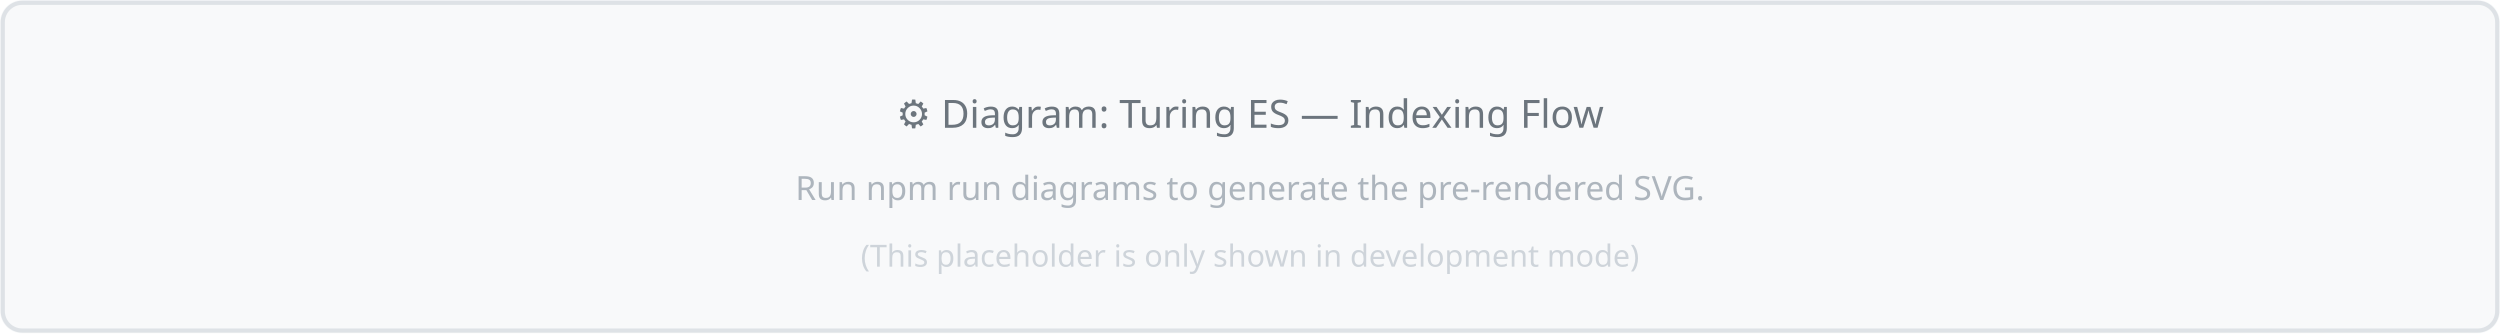
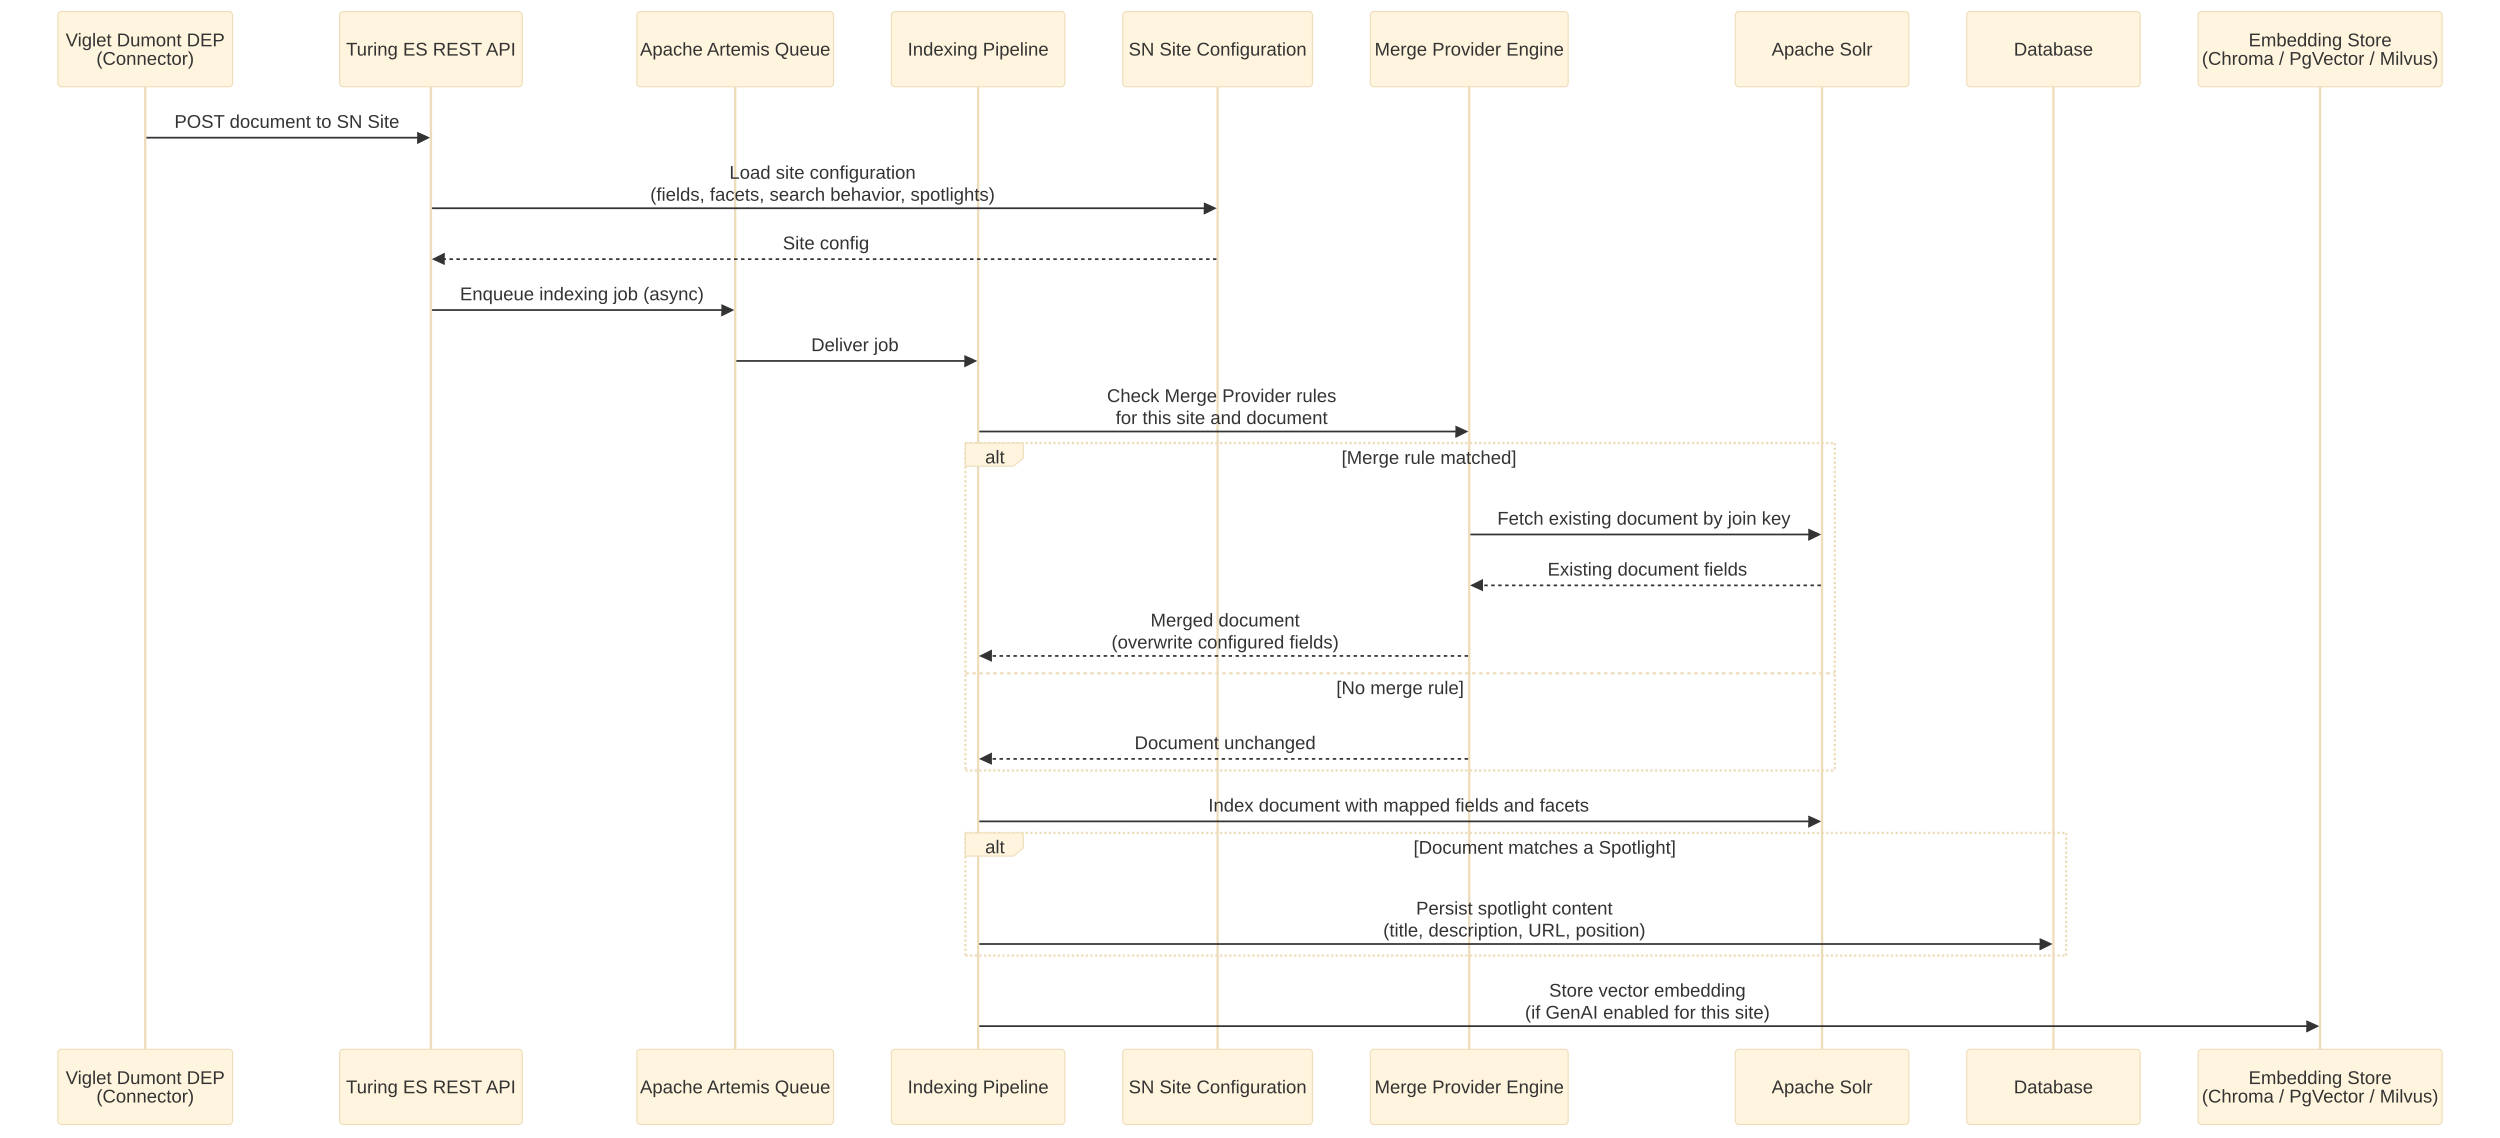
- <svg xmlns="http://www.w3.org/2000/svg" width="900" height="120" viewBox="0 0 900 120">
-   <rect width="900" height="120" fill="#f8f9fa" rx="8" />
-   <rect x="1" y="1" width="898" height="118" fill="none" stroke="#dee2e6" stroke-width="1.5" rx="7" />
-   <text x="450" y="46" font-family="system-ui,sans-serif" font-size="14" fill="#6c757d" text-anchor="middle">
-     ⚙  Diagram: Turing ES — Indexing Flow
-   </text>
-   <text x="450" y="72" font-family="system-ui,sans-serif" font-size="12" fill="#adb5bd" text-anchor="middle">
-     Run  npm run diagrams  to generate the pre-rendered SVG.
-   </text>
-   <text x="450" y="96" font-family="system-ui,sans-serif" font-size="11" fill="#ced4da" text-anchor="middle">
-     (This placeholder is only shown in development mode)
-   </text>
+ <svg xmlns="http://www.w3.org/2000/svg" id="my-svg" width="100%" style="max-width: 2161px; background-color: transparent;" viewBox="-50 -10 2161 983" role="graphics-document document" aria-roledescription="sequence">
+   <g>
+     <rect x="1850" y="897" fill="#eaeaea" stroke="#666" width="211" height="65" name="Emb" rx="3" ry="3" class="actor actor-bottom" />
+     <text x="1955.5" y="929.5" dominant-baseline="central" alignment-baseline="central" class="actor actor-box" style="text-anchor: middle; font-size: 16px; font-weight: 400;">
+       <tspan x="1955.5" dy="-8">Embedding Store</tspan>
+     </text>
+     <text x="1955.5" y="929.5" dominant-baseline="central" alignment-baseline="central" class="actor actor-box" style="text-anchor: middle; font-size: 16px; font-weight: 400;">
+       <tspan x="1955.5" dy="8">(Chroma / PgVector / Milvus)</tspan>
+     </text>
+   </g>
+   <g>
+     <rect x="1650" y="897" fill="#eaeaea" stroke="#666" width="150" height="65" name="DB" rx="3" ry="3" class="actor actor-bottom" />
+     <text x="1725" y="929.5" dominant-baseline="central" alignment-baseline="central" class="actor actor-box" style="text-anchor: middle; font-size: 16px; font-weight: 400;">
+       <tspan x="1725" dy="0">Database</tspan>
+     </text>
+   </g>
+   <g>
+     <rect x="1450" y="897" fill="#eaeaea" stroke="#666" width="150" height="65" name="Solr" rx="3" ry="3" class="actor actor-bottom" />
+     <text x="1525" y="929.5" dominant-baseline="central" alignment-baseline="central" class="actor actor-box" style="text-anchor: middle; font-size: 16px; font-weight: 400;">
+       <tspan x="1525" dy="0">Apache Solr</tspan>
+     </text>
+   </g>
+   <g>
+     <rect x="1134.5" y="897" fill="#eaeaea" stroke="#666" width="171" height="65" name="Merge" rx="3" ry="3" class="actor actor-bottom" />
+     <text x="1220" y="929.5" dominant-baseline="central" alignment-baseline="central" class="actor actor-box" style="text-anchor: middle; font-size: 16px; font-weight: 400;">
+       <tspan x="1220" dy="0">Merge Provider Engine</tspan>
+     </text>
+   </g>
+   <g>
+     <rect x="920.5" y="897" fill="#eaeaea" stroke="#666" width="164" height="65" name="SNSite" rx="3" ry="3" class="actor actor-bottom" />
+     <text x="1002.5" y="929.5" dominant-baseline="central" alignment-baseline="central" class="actor actor-box" style="text-anchor: middle; font-size: 16px; font-weight: 400;">
+       <tspan x="1002.5" dy="0">SN Site Configuration</tspan>
+     </text>
+   </g>
+   <g>
+     <rect x="720.5" y="897" fill="#eaeaea" stroke="#666" width="150" height="65" name="Pipeline" rx="3" ry="3" class="actor actor-bottom" />
+     <text x="795.5" y="929.5" dominant-baseline="central" alignment-baseline="central" class="actor actor-box" style="text-anchor: middle; font-size: 16px; font-weight: 400;">
+       <tspan x="795.5" dy="0">Indexing Pipeline</tspan>
+     </text>
+   </g>
+   <g>
+     <rect x="500.5" y="897" fill="#eaeaea" stroke="#666" width="170" height="65" name="Artemis" rx="3" ry="3" class="actor actor-bottom" />
+     <text x="585.5" y="929.5" dominant-baseline="central" alignment-baseline="central" class="actor actor-box" style="text-anchor: middle; font-size: 16px; font-weight: 400;">
+       <tspan x="585.5" dy="0">Apache Artemis Queue</tspan>
+     </text>
+   </g>
+   <g>
+     <rect x="243.5" y="897" fill="#eaeaea" stroke="#666" width="158" height="65" name="API" rx="3" ry="3" class="actor actor-bottom" />
+     <text x="322.5" y="929.5" dominant-baseline="central" alignment-baseline="central" class="actor actor-box" style="text-anchor: middle; font-size: 16px; font-weight: 400;">
+       <tspan x="322.5" dy="0">Turing ES REST API</tspan>
+     </text>
+   </g>
+   <g>
+     <rect x="0" y="897" fill="#eaeaea" stroke="#666" width="151" height="65" name="Dumont" rx="3" ry="3" class="actor actor-bottom" />
+     <text x="75.5" y="929.5" dominant-baseline="central" alignment-baseline="central" class="actor actor-box" style="text-anchor: middle; font-size: 16px; font-weight: 400;">
+       <tspan x="75.5" dy="-8">Viglet Dumont DEP</tspan>
+     </text>
+     <text x="75.5" y="929.5" dominant-baseline="central" alignment-baseline="central" class="actor actor-box" style="text-anchor: middle; font-size: 16px; font-weight: 400;">
+       <tspan x="75.5" dy="8">(Connector)</tspan>
+     </text>
+   </g>
+   <g>
+     <line id="actor8" x1="1955.5" y1="65" x2="1955.5" y2="897" class="actor-line 200" stroke-width="0.5px" stroke="#999" name="Emb" />
+     <g id="root-8">
+       <rect x="1850" y="0" fill="#eaeaea" stroke="#666" width="211" height="65" name="Emb" rx="3" ry="3" class="actor actor-top" />
+       <text x="1955.5" y="32.5" dominant-baseline="central" alignment-baseline="central" class="actor actor-box" style="text-anchor: middle; font-size: 16px; font-weight: 400;">
+         <tspan x="1955.5" dy="-8">Embedding Store</tspan>
+       </text>
+       <text x="1955.5" y="32.5" dominant-baseline="central" alignment-baseline="central" class="actor actor-box" style="text-anchor: middle; font-size: 16px; font-weight: 400;">
+         <tspan x="1955.5" dy="8">(Chroma / PgVector / Milvus)</tspan>
+       </text>
+     </g>
+   </g>
+   <g>
+     <line id="actor7" x1="1725" y1="65" x2="1725" y2="897" class="actor-line 200" stroke-width="0.5px" stroke="#999" name="DB" />
+     <g id="root-7">
+       <rect x="1650" y="0" fill="#eaeaea" stroke="#666" width="150" height="65" name="DB" rx="3" ry="3" class="actor actor-top" />
+       <text x="1725" y="32.5" dominant-baseline="central" alignment-baseline="central" class="actor actor-box" style="text-anchor: middle; font-size: 16px; font-weight: 400;">
+         <tspan x="1725" dy="0">Database</tspan>
+       </text>
+     </g>
+   </g>
+   <g>
+     <line id="actor6" x1="1525" y1="65" x2="1525" y2="897" class="actor-line 200" stroke-width="0.5px" stroke="#999" name="Solr" />
+     <g id="root-6">
+       <rect x="1450" y="0" fill="#eaeaea" stroke="#666" width="150" height="65" name="Solr" rx="3" ry="3" class="actor actor-top" />
+       <text x="1525" y="32.5" dominant-baseline="central" alignment-baseline="central" class="actor actor-box" style="text-anchor: middle; font-size: 16px; font-weight: 400;">
+         <tspan x="1525" dy="0">Apache Solr</tspan>
+       </text>
+     </g>
+   </g>
+   <g>
+     <line id="actor5" x1="1220" y1="65" x2="1220" y2="897" class="actor-line 200" stroke-width="0.5px" stroke="#999" name="Merge" />
+     <g id="root-5">
+       <rect x="1134.5" y="0" fill="#eaeaea" stroke="#666" width="171" height="65" name="Merge" rx="3" ry="3" class="actor actor-top" />
+       <text x="1220" y="32.5" dominant-baseline="central" alignment-baseline="central" class="actor actor-box" style="text-anchor: middle; font-size: 16px; font-weight: 400;">
+         <tspan x="1220" dy="0">Merge Provider Engine</tspan>
+       </text>
+     </g>
+   </g>
+   <g>
+     <line id="actor4" x1="1002.5" y1="65" x2="1002.5" y2="897" class="actor-line 200" stroke-width="0.5px" stroke="#999" name="SNSite" />
+     <g id="root-4">
+       <rect x="920.5" y="0" fill="#eaeaea" stroke="#666" width="164" height="65" name="SNSite" rx="3" ry="3" class="actor actor-top" />
+       <text x="1002.5" y="32.5" dominant-baseline="central" alignment-baseline="central" class="actor actor-box" style="text-anchor: middle; font-size: 16px; font-weight: 400;">
+         <tspan x="1002.5" dy="0">SN Site Configuration</tspan>
+       </text>
+     </g>
+   </g>
+   <g>
+     <line id="actor3" x1="795.5" y1="65" x2="795.5" y2="897" class="actor-line 200" stroke-width="0.5px" stroke="#999" name="Pipeline" />
+     <g id="root-3">
+       <rect x="720.5" y="0" fill="#eaeaea" stroke="#666" width="150" height="65" name="Pipeline" rx="3" ry="3" class="actor actor-top" />
+       <text x="795.5" y="32.5" dominant-baseline="central" alignment-baseline="central" class="actor actor-box" style="text-anchor: middle; font-size: 16px; font-weight: 400;">
+         <tspan x="795.5" dy="0">Indexing Pipeline</tspan>
+       </text>
+     </g>
+   </g>
+   <g>
+     <line id="actor2" x1="585.5" y1="65" x2="585.5" y2="897" class="actor-line 200" stroke-width="0.5px" stroke="#999" name="Artemis" />
+     <g id="root-2">
+       <rect x="500.5" y="0" fill="#eaeaea" stroke="#666" width="170" height="65" name="Artemis" rx="3" ry="3" class="actor actor-top" />
+       <text x="585.5" y="32.5" dominant-baseline="central" alignment-baseline="central" class="actor actor-box" style="text-anchor: middle; font-size: 16px; font-weight: 400;">
+         <tspan x="585.5" dy="0">Apache Artemis Queue</tspan>
+       </text>
+     </g>
+   </g>
+   <g>
+     <line id="actor1" x1="322.5" y1="65" x2="322.5" y2="897" class="actor-line 200" stroke-width="0.5px" stroke="#999" name="API" />
+     <g id="root-1">
+       <rect x="243.5" y="0" fill="#eaeaea" stroke="#666" width="158" height="65" name="API" rx="3" ry="3" class="actor actor-top" />
+       <text x="322.5" y="32.5" dominant-baseline="central" alignment-baseline="central" class="actor actor-box" style="text-anchor: middle; font-size: 16px; font-weight: 400;">
+         <tspan x="322.5" dy="0">Turing ES REST API</tspan>
+       </text>
+     </g>
+   </g>
+   <g>
+     <line id="actor0" x1="75.5" y1="65" x2="75.5" y2="897" class="actor-line 200" stroke-width="0.5px" stroke="#999" name="Dumont" />
+     <g id="root-0">
+       <rect x="0" y="0" fill="#eaeaea" stroke="#666" width="151" height="65" name="Dumont" rx="3" ry="3" class="actor actor-top" />
+       <text x="75.5" y="32.5" dominant-baseline="central" alignment-baseline="central" class="actor actor-box" style="text-anchor: middle; font-size: 16px; font-weight: 400;">
+         <tspan x="75.5" dy="-8">Viglet Dumont DEP</tspan>
+       </text>
+       <text x="75.5" y="32.5" dominant-baseline="central" alignment-baseline="central" class="actor actor-box" style="text-anchor: middle; font-size: 16px; font-weight: 400;">
+         <tspan x="75.5" dy="8">(Connector)</tspan>
+       </text>
+     </g>
+   </g>
+   <style>#my-svg{font-family:"trebuchet ms",verdana,arial,sans-serif;font-size:13px;fill:#333;}@keyframes edge-animation-frame{from{stroke-dashoffset:0;}}@keyframes dash{to{stroke-dashoffset:0;}}#my-svg .edge-animation-slow{stroke-dasharray:9,5!important;stroke-dashoffset:900;animation:dash 50s linear infinite;stroke-linecap:round;}#my-svg .edge-animation-fast{stroke-dasharray:9,5!important;stroke-dashoffset:900;animation:dash 20s linear infinite;stroke-linecap:round;}#my-svg .error-icon{fill:hsl(220.588, 100%, 98.333%);}#my-svg .error-text{fill:rgb(8.5, 5.75, 0);stroke:rgb(8.5, 5.75, 0);}#my-svg .edge-thickness-normal{stroke-width:1px;}#my-svg .edge-thickness-thick{stroke-width:3.5px;}#my-svg .edge-pattern-solid{stroke-dasharray:0;}#my-svg .edge-thickness-invisible{stroke-width:0;fill:none;}#my-svg .edge-pattern-dashed{stroke-dasharray:3;}#my-svg .edge-pattern-dotted{stroke-dasharray:2;}#my-svg .marker{fill:#0b0b0b;stroke:#0b0b0b;}#my-svg .marker.cross{stroke:#0b0b0b;}#my-svg svg{font-family:"trebuchet ms",verdana,arial,sans-serif;font-size:13px;}#my-svg p{margin:0;}#my-svg .actor{stroke:hsl(40.588, 60%, 83.333%);fill:#fff4dd;}#my-svg text.actor&gt;tspan{fill:#333;stroke:none;}#my-svg .actor-line{stroke:hsl(40.588, 60%, 83.333%);}#my-svg .innerArc{stroke-width:1.5;stroke-dasharray:none;}#my-svg .messageLine0{stroke-width:1.5;stroke-dasharray:none;stroke:#333;}#my-svg .messageLine1{stroke-width:1.5;stroke-dasharray:2,2;stroke:#333;}#my-svg #arrowhead path{fill:#333;stroke:#333;}#my-svg .sequenceNumber{fill:#f4f4f4;}#my-svg #sequencenumber{fill:#333;}#my-svg #crosshead path{fill:#333;stroke:#333;}#my-svg .messageText{fill:#333;stroke:none;}#my-svg .labelBox{stroke:hsl(40.588, 60%, 83.333%);fill:#fff4dd;}#my-svg .labelText,#my-svg .labelText&gt;tspan{fill:#333;stroke:none;}#my-svg .loopText,#my-svg .loopText&gt;tspan{fill:#333;stroke:none;}#my-svg .loopLine{stroke-width:2px;stroke-dasharray:2,2;stroke:hsl(40.588, 60%, 83.333%);fill:hsl(40.588, 60%, 83.333%);}#my-svg .note{stroke:hsl(52.683, 60%, 73.922%);fill:#fff5ad;}#my-svg .noteText,#my-svg .noteText&gt;tspan{fill:#333;stroke:none;}#my-svg .activation0{fill:hsl(-79.412, 100%, 93.333%);stroke:hsl(-79.412, 100%, 83.333%);}#my-svg .activation1{fill:hsl(-79.412, 100%, 93.333%);stroke:hsl(-79.412, 100%, 83.333%);}#my-svg .activation2{fill:hsl(-79.412, 100%, 93.333%);stroke:hsl(-79.412, 100%, 83.333%);}#my-svg .actorPopupMenu{position:absolute;}#my-svg .actorPopupMenuPanel{position:absolute;fill:#fff4dd;box-shadow:0px 8px 16px 0px rgba(0,0,0,0.2);filter:drop-shadow(3px 5px 2px rgb(0 0 0 / 0.4));}#my-svg .actor-man line{stroke:hsl(40.588, 60%, 83.333%);fill:#fff4dd;}#my-svg .actor-man circle,#my-svg line{stroke:hsl(40.588, 60%, 83.333%);fill:#fff4dd;stroke-width:2px;}#my-svg :root{--mermaid-font-family:"trebuchet ms",verdana,arial,sans-serif;}</style>
+   <g />
+   <defs>
+     <symbol id="computer" width="24" height="24">
+       <path transform="scale(.5)" d="M2 2v13h20v-13h-20zm18 11h-16v-9h16v9zm-10.228 6l.466-1h3.524l.467 1h-4.457zm14.228 3h-24l2-6h2.104l-1.33 4h18.45l-1.297-4h2.073l2 6zm-5-10h-14v-7h14v7z" />
+     </symbol>
+   </defs>
+   <defs>
+     <symbol id="database" fill-rule="evenodd" clip-rule="evenodd">
+       <path transform="scale(.5)" d="M12.258.001l.256.004.255.005.253.008.251.01.249.012.247.015.246.016.242.019.241.02.239.023.236.024.233.027.231.028.229.031.225.032.223.034.22.036.217.038.214.04.211.041.208.043.205.045.201.046.198.048.194.05.191.051.187.053.183.054.18.056.175.057.172.059.168.06.163.061.16.063.155.064.15.066.074.033.073.033.071.034.07.034.069.035.068.035.067.035.066.035.064.036.064.036.062.036.06.036.06.037.058.037.058.037.055.038.055.038.053.038.052.038.051.039.05.039.048.039.047.039.045.04.044.04.043.04.041.04.04.041.039.041.037.041.036.041.034.041.033.042.032.042.03.042.029.042.027.042.026.043.024.043.023.043.021.043.02.043.018.044.017.043.015.044.013.044.012.044.011.045.009.044.007.045.006.045.004.045.002.045.001.045v17l-.001.045-.002.045-.004.045-.006.045-.007.045-.009.044-.011.045-.012.044-.013.044-.015.044-.017.043-.018.044-.02.043-.021.043-.023.043-.024.043-.026.043-.027.042-.029.042-.03.042-.032.042-.033.042-.034.041-.036.041-.037.041-.039.041-.04.041-.041.04-.043.04-.044.04-.045.04-.047.039-.048.039-.05.039-.051.039-.052.038-.053.038-.055.038-.055.038-.058.037-.058.037-.06.037-.06.036-.062.036-.064.036-.064.036-.066.035-.067.035-.068.035-.069.035-.07.034-.071.034-.073.033-.074.033-.15.066-.155.064-.16.063-.163.061-.168.06-.172.059-.175.057-.18.056-.183.054-.187.053-.191.051-.194.05-.198.048-.201.046-.205.045-.208.043-.211.041-.214.04-.217.038-.22.036-.223.034-.225.032-.229.031-.231.028-.233.027-.236.024-.239.023-.241.02-.242.019-.246.016-.247.015-.249.012-.251.01-.253.008-.255.005-.256.004-.258.001-.258-.001-.256-.004-.255-.005-.253-.008-.251-.01-.249-.012-.247-.015-.245-.016-.243-.019-.241-.02-.238-.023-.236-.024-.234-.027-.231-.028-.228-.031-.226-.032-.223-.034-.22-.036-.217-.038-.214-.04-.211-.041-.208-.043-.204-.045-.201-.046-.198-.048-.195-.05-.19-.051-.187-.053-.184-.054-.179-.056-.176-.057-.172-.059-.167-.06-.164-.061-.159-.063-.155-.064-.151-.066-.074-.033-.072-.033-.072-.034-.07-.034-.069-.035-.068-.035-.067-.035-.066-.035-.064-.036-.063-.036-.062-.036-.061-.036-.06-.037-.058-.037-.057-.037-.056-.038-.055-.038-.053-.038-.052-.038-.051-.039-.049-.039-.049-.039-.046-.039-.046-.04-.044-.04-.043-.04-.041-.04-.04-.041-.039-.041-.037-.041-.036-.041-.034-.041-.033-.042-.032-.042-.03-.042-.029-.042-.027-.042-.026-.043-.024-.043-.023-.043-.021-.043-.02-.043-.018-.044-.017-.043-.015-.044-.013-.044-.012-.044-.011-.045-.009-.044-.007-.045-.006-.045-.004-.045-.002-.045-.001-.045v-17l.001-.045.002-.045.004-.045.006-.045.007-.045.009-.044.011-.045.012-.044.013-.044.015-.044.017-.043.018-.044.02-.043.021-.043.023-.043.024-.043.026-.043.027-.042.029-.042.03-.042.032-.042.033-.042.034-.041.036-.041.037-.041.039-.041.04-.041.041-.04.043-.04.044-.04.046-.04.046-.039.049-.039.049-.039.051-.039.052-.038.053-.038.055-.038.056-.038.057-.037.058-.037.06-.037.061-.036.062-.036.063-.036.064-.036.066-.035.067-.035.068-.035.069-.035.07-.034.072-.034.072-.033.074-.033.151-.066.155-.064.159-.063.164-.061.167-.06.172-.059.176-.057.179-.056.184-.054.187-.053.19-.051.195-.05.198-.048.201-.046.204-.045.208-.043.211-.041.214-.04.217-.038.22-.036.223-.034.226-.032.228-.031.231-.028.234-.027.236-.024.238-.023.241-.02.243-.019.245-.016.247-.015.249-.012.251-.01.253-.008.255-.005.256-.004.258-.001.258.001zm-9.258 20.499v.01l.001.021.003.021.004.022.005.021.006.022.007.022.009.023.01.022.011.023.012.023.013.023.015.023.016.024.017.023.018.024.019.024.021.024.022.025.023.024.024.025.052.049.056.05.061.051.066.051.07.051.075.051.079.052.084.052.088.052.092.052.097.052.102.051.105.052.11.052.114.051.119.051.123.051.127.05.131.05.135.05.139.048.144.049.147.047.152.047.155.047.16.045.163.045.167.043.171.043.176.041.178.041.183.039.187.039.19.037.194.035.197.035.202.033.204.031.209.03.212.029.216.027.219.025.222.024.226.021.23.02.233.018.236.016.24.015.243.012.246.01.249.008.253.005.256.004.259.001.26-.001.257-.004.254-.005.25-.008.247-.011.244-.012.241-.014.237-.016.233-.018.231-.021.226-.021.224-.024.22-.026.216-.027.212-.028.21-.031.205-.031.202-.034.198-.034.194-.036.191-.037.187-.039.183-.04.179-.04.175-.042.172-.043.168-.044.163-.045.16-.046.155-.046.152-.047.148-.048.143-.049.139-.049.136-.05.131-.05.126-.05.123-.051.118-.052.114-.051.11-.052.106-.052.101-.052.096-.052.092-.052.088-.053.083-.051.079-.052.074-.052.07-.051.065-.051.06-.051.056-.05.051-.05.023-.024.023-.025.021-.024.02-.024.019-.024.018-.024.017-.024.015-.023.014-.024.013-.023.012-.023.01-.023.01-.022.008-.022.006-.022.006-.022.004-.022.004-.021.001-.021.001-.021v-4.127l-.077.055-.08.053-.083.054-.085.053-.087.052-.09.052-.093.051-.095.05-.097.05-.1.049-.102.049-.105.048-.106.047-.109.047-.111.046-.114.045-.115.045-.118.044-.12.043-.122.042-.124.042-.126.041-.128.04-.13.04-.132.038-.134.038-.135.037-.138.037-.139.035-.142.035-.143.034-.144.033-.147.032-.148.031-.15.03-.151.03-.153.029-.154.027-.156.027-.158.026-.159.025-.161.024-.162.023-.163.022-.165.021-.166.02-.167.019-.169.018-.169.017-.171.016-.173.015-.173.014-.175.013-.175.012-.177.011-.178.01-.179.008-.179.008-.181.006-.182.005-.182.004-.184.003-.184.002h-.37l-.184-.002-.184-.003-.182-.004-.182-.005-.181-.006-.179-.008-.179-.008-.178-.01-.176-.011-.176-.012-.175-.013-.173-.014-.172-.015-.171-.016-.17-.017-.169-.018-.167-.019-.166-.02-.165-.021-.163-.022-.162-.023-.161-.024-.159-.025-.157-.026-.156-.027-.155-.027-.153-.029-.151-.03-.15-.03-.148-.031-.146-.032-.145-.033-.143-.034-.141-.035-.14-.035-.137-.037-.136-.037-.134-.038-.132-.038-.13-.04-.128-.04-.126-.041-.124-.042-.122-.042-.12-.044-.117-.043-.116-.045-.113-.045-.112-.046-.109-.047-.106-.047-.105-.048-.102-.049-.1-.049-.097-.05-.095-.05-.093-.052-.09-.051-.087-.052-.085-.053-.083-.054-.08-.054-.077-.054v4.127zm0-5.654v.011l.001.021.003.021.004.021.005.022.006.022.007.022.009.022.01.022.011.023.012.023.013.023.015.024.016.023.017.024.018.024.019.024.021.024.022.024.023.025.024.024.052.05.056.05.061.05.066.051.07.051.075.052.079.051.084.052.088.052.092.052.097.052.102.052.105.052.11.051.114.051.119.052.123.05.127.051.131.05.135.049.139.049.144.048.147.048.152.047.155.046.16.045.163.045.167.044.171.042.176.042.178.04.183.04.187.038.19.037.194.036.197.034.202.033.204.032.209.03.212.028.216.027.219.025.222.024.226.022.23.02.233.018.236.016.24.014.243.012.246.01.249.008.253.006.256.003.259.001.26-.001.257-.003.254-.006.25-.008.247-.01.244-.012.241-.015.237-.016.233-.018.231-.02.226-.022.224-.024.22-.025.216-.027.212-.029.21-.03.205-.032.202-.033.198-.035.194-.036.191-.037.187-.039.183-.039.179-.041.175-.042.172-.043.168-.044.163-.045.16-.045.155-.047.152-.047.148-.048.143-.048.139-.05.136-.049.131-.05.126-.051.123-.051.118-.051.114-.052.11-.052.106-.052.101-.052.096-.052.092-.052.088-.052.083-.052.079-.052.074-.051.07-.052.065-.051.06-.05.056-.051.051-.049.023-.025.023-.024.021-.025.02-.024.019-.024.018-.024.017-.024.015-.023.014-.023.013-.024.012-.022.01-.023.01-.023.008-.022.006-.022.006-.022.004-.021.004-.022.001-.021.001-.021v-4.139l-.077.054-.08.054-.083.054-.085.052-.087.053-.09.051-.093.051-.095.051-.097.05-.1.049-.102.049-.105.048-.106.047-.109.047-.111.046-.114.045-.115.044-.118.044-.12.044-.122.042-.124.042-.126.041-.128.04-.13.039-.132.039-.134.038-.135.037-.138.036-.139.036-.142.035-.143.033-.144.033-.147.033-.148.031-.15.03-.151.03-.153.028-.154.028-.156.027-.158.026-.159.025-.161.024-.162.023-.163.022-.165.021-.166.02-.167.019-.169.018-.169.017-.171.016-.173.015-.173.014-.175.013-.175.012-.177.011-.178.009-.179.009-.179.007-.181.007-.182.005-.182.004-.184.003-.184.002h-.37l-.184-.002-.184-.003-.182-.004-.182-.005-.181-.007-.179-.007-.179-.009-.178-.009-.176-.011-.176-.012-.175-.013-.173-.014-.172-.015-.171-.016-.17-.017-.169-.018-.167-.019-.166-.02-.165-.021-.163-.022-.162-.023-.161-.024-.159-.025-.157-.026-.156-.027-.155-.028-.153-.028-.151-.03-.15-.03-.148-.031-.146-.033-.145-.033-.143-.033-.141-.035-.14-.036-.137-.036-.136-.037-.134-.038-.132-.039-.13-.039-.128-.04-.126-.041-.124-.042-.122-.043-.12-.043-.117-.044-.116-.044-.113-.046-.112-.046-.109-.046-.106-.047-.105-.048-.102-.049-.1-.049-.097-.05-.095-.051-.093-.051-.09-.051-.087-.053-.085-.052-.083-.054-.08-.054-.077-.054v4.139zm0-5.666v.011l.001.02.003.022.004.021.005.022.006.021.007.022.009.023.01.022.011.023.012.023.013.023.015.023.016.024.017.024.018.023.019.024.021.025.022.024.023.024.024.025.052.05.056.05.061.05.066.051.07.051.075.052.079.051.084.052.088.052.092.052.097.052.102.052.105.051.11.052.114.051.119.051.123.051.127.05.131.05.135.05.139.049.144.048.147.048.152.047.155.046.16.045.163.045.167.043.171.043.176.042.178.04.183.04.187.038.19.037.194.036.197.034.202.033.204.032.209.03.212.028.216.027.219.025.222.024.226.021.23.02.233.018.236.017.24.014.243.012.246.01.249.008.253.006.256.003.259.001.26-.001.257-.003.254-.006.25-.008.247-.01.244-.013.241-.014.237-.016.233-.018.231-.02.226-.022.224-.024.22-.025.216-.027.212-.029.21-.03.205-.032.202-.033.198-.035.194-.036.191-.037.187-.039.183-.039.179-.041.175-.042.172-.043.168-.044.163-.045.16-.045.155-.047.152-.047.148-.048.143-.049.139-.049.136-.049.131-.051.126-.05.123-.051.118-.052.114-.051.11-.052.106-.052.101-.052.096-.052.092-.052.088-.052.083-.052.079-.052.074-.052.07-.051.065-.051.06-.051.056-.05.051-.049.023-.025.023-.025.021-.024.02-.024.019-.024.018-.024.017-.024.015-.023.014-.024.013-.023.012-.023.01-.022.01-.023.008-.022.006-.022.006-.022.004-.022.004-.021.001-.021.001-.021v-4.153l-.077.054-.08.054-.083.053-.085.053-.087.053-.09.051-.093.051-.095.051-.097.05-.1.049-.102.048-.105.048-.106.048-.109.046-.111.046-.114.046-.115.044-.118.044-.12.043-.122.043-.124.042-.126.041-.128.04-.13.039-.132.039-.134.038-.135.037-.138.036-.139.036-.142.034-.143.034-.144.033-.147.032-.148.032-.15.03-.151.03-.153.028-.154.028-.156.027-.158.026-.159.024-.161.024-.162.023-.163.023-.165.021-.166.02-.167.019-.169.018-.169.017-.171.016-.173.015-.173.014-.175.013-.175.012-.177.01-.178.01-.179.009-.179.007-.181.006-.182.006-.182.004-.184.003-.184.001-.185.001-.185-.001-.184-.001-.184-.003-.182-.004-.182-.006-.181-.006-.179-.007-.179-.009-.178-.01-.176-.01-.176-.012-.175-.013-.173-.014-.172-.015-.171-.016-.17-.017-.169-.018-.167-.019-.166-.02-.165-.021-.163-.023-.162-.023-.161-.024-.159-.024-.157-.026-.156-.027-.155-.028-.153-.028-.151-.03-.15-.03-.148-.032-.146-.032-.145-.033-.143-.034-.141-.034-.14-.036-.137-.036-.136-.037-.134-.038-.132-.039-.13-.039-.128-.041-.126-.041-.124-.041-.122-.043-.12-.043-.117-.044-.116-.044-.113-.046-.112-.046-.109-.046-.106-.048-.105-.048-.102-.048-.1-.05-.097-.049-.095-.051-.093-.051-.09-.052-.087-.052-.085-.053-.083-.053-.08-.054-.077-.054v4.153zm8.74-8.179l-.257.004-.254.005-.25.008-.247.011-.244.012-.241.014-.237.016-.233.018-.231.021-.226.022-.224.023-.22.026-.216.027-.212.028-.21.031-.205.032-.202.033-.198.034-.194.036-.191.038-.187.038-.183.04-.179.041-.175.042-.172.043-.168.043-.163.045-.16.046-.155.046-.152.048-.148.048-.143.048-.139.049-.136.05-.131.05-.126.051-.123.051-.118.051-.114.052-.11.052-.106.052-.101.052-.096.052-.092.052-.088.052-.083.052-.079.052-.074.051-.07.052-.065.051-.06.05-.056.05-.051.05-.023.025-.023.024-.021.024-.02.025-.019.024-.018.024-.017.023-.015.024-.014.023-.013.023-.012.023-.01.023-.01.022-.008.022-.006.023-.006.021-.004.022-.004.021-.001.021-.001.021.001.021.001.021.004.021.004.022.006.021.006.023.008.022.01.022.01.023.012.023.013.023.014.023.015.024.017.023.018.024.019.024.02.025.021.024.023.024.023.025.051.05.056.05.06.05.065.051.07.052.074.051.079.052.083.052.088.052.092.052.096.052.101.052.106.052.11.052.114.052.118.051.123.051.126.051.131.05.136.05.139.049.143.048.148.048.152.048.155.046.16.046.163.045.168.043.172.043.175.042.179.041.183.04.187.038.191.038.194.036.198.034.202.033.205.032.21.031.212.028.216.027.22.026.224.023.226.022.231.021.233.018.237.016.241.014.244.012.247.011.25.008.254.005.257.004.26.001.26-.001.257-.004.254-.005.25-.008.247-.011.244-.012.241-.014.237-.016.233-.018.231-.021.226-.022.224-.023.22-.026.216-.027.212-.028.21-.031.205-.032.202-.033.198-.034.194-.036.191-.038.187-.038.183-.04.179-.041.175-.042.172-.043.168-.043.163-.045.16-.046.155-.046.152-.048.148-.048.143-.048.139-.049.136-.05.131-.05.126-.051.123-.051.118-.051.114-.052.11-.052.106-.052.101-.052.096-.052.092-.052.088-.052.083-.052.079-.052.074-.051.07-.052.065-.051.06-.05.056-.05.051-.05.023-.025.023-.024.021-.024.02-.025.019-.024.018-.024.017-.023.015-.024.014-.023.013-.023.012-.023.01-.023.01-.022.008-.022.006-.023.006-.021.004-.022.004-.021.001-.021.001-.021-.001-.021-.001-.021-.004-.021-.004-.022-.006-.021-.006-.023-.008-.022-.01-.022-.01-.023-.012-.023-.013-.023-.014-.023-.015-.024-.017-.023-.018-.024-.019-.024-.02-.025-.021-.024-.023-.024-.023-.025-.051-.05-.056-.05-.06-.05-.065-.051-.07-.052-.074-.051-.079-.052-.083-.052-.088-.052-.092-.052-.096-.052-.101-.052-.106-.052-.11-.052-.114-.052-.118-.051-.123-.051-.126-.051-.131-.05-.136-.05-.139-.049-.143-.048-.148-.048-.152-.048-.155-.046-.16-.046-.163-.045-.168-.043-.172-.043-.175-.042-.179-.041-.183-.04-.187-.038-.191-.038-.194-.036-.198-.034-.202-.033-.205-.032-.21-.031-.212-.028-.216-.027-.22-.026-.224-.023-.226-.022-.231-.021-.233-.018-.237-.016-.241-.014-.244-.012-.247-.011-.25-.008-.254-.005-.257-.004-.26-.001-.26.001z" />
+     </symbol>
+   </defs>
+   <defs>
+     <symbol id="clock" width="24" height="24">
+       <path transform="scale(.5)" d="M12 2c5.514 0 10 4.486 10 10s-4.486 10-10 10-10-4.486-10-10 4.486-10 10-10zm0-2c-6.627 0-12 5.373-12 12s5.373 12 12 12 12-5.373 12-12-5.373-12-12-12zm5.848 12.459c.202.038.202.333.001.372-1.907.361-6.045 1.111-6.547 1.111-.719 0-1.301-.582-1.301-1.301 0-.512.77-5.447 1.125-7.445.034-.192.312-.181.343.014l.985 6.238 5.394 1.011z" />
+     </symbol>
+   </defs>
+   <defs>
+     <marker id="arrowhead" refX="7.9" refY="5" markerUnits="userSpaceOnUse" markerWidth="12" markerHeight="12" orient="auto-start-reverse">
+       <path d="M -1 0 L 10 5 L 0 10 z" />
+     </marker>
+   </defs>
+   <defs>
+     <marker id="crosshead" markerWidth="15" markerHeight="8" orient="auto" refX="4" refY="4.5">
+       <path fill="none" stroke="#000000" stroke-width="1pt" d="M 1,2 L 6,7 M 6,2 L 1,7" style="stroke-dasharray: 0, 0;" />
+     </marker>
+   </defs>
+   <defs>
+     <marker id="filled-head" refX="15.5" refY="7" markerWidth="20" markerHeight="28" orient="auto">
+       <path d="M 18,7 L9,13 L14,7 L9,1 Z" />
+     </marker>
+   </defs>
+   <defs>
+     <marker id="sequencenumber" refX="15" refY="15" markerWidth="60" markerHeight="40" orient="auto">
+       <circle cx="15" cy="15" r="6" />
+     </marker>
+   </defs>
+   <defs>
+     <marker id="solidTopArrowHead" refX="7.9" refY="7.25" markerUnits="userSpaceOnUse" markerWidth="12" markerHeight="12" orient="auto-start-reverse">
+       <path d="M 0 0 L 10 8 L 0 8 z" />
+     </marker>
+   </defs>
+   <defs>
+     <marker id="solidBottomArrowHead" refX="7.9" refY="0.75" markerUnits="userSpaceOnUse" markerWidth="12" markerHeight="12" orient="auto-start-reverse">
+       <path d="M 0 0 L 10 0 L 0 8 z" />
+     </marker>
+   </defs>
+   <defs>
+     <marker id="stickTopArrowHead" refX="7.5" refY="7" markerUnits="userSpaceOnUse" markerWidth="12" markerHeight="12" orient="auto-start-reverse">
+       <path d="M 0 0 L 7 7" stroke="black" stroke-width="1.5" fill="none" />
+     </marker>
+   </defs>
+   <defs>
+     <marker id="stickBottomArrowHead" refX="7.5" refY="0" markerUnits="userSpaceOnUse" markerWidth="12" markerHeight="12" orient="auto-start-reverse">
+       <path d="M 0 7 L 7 0" stroke="black" stroke-width="1.5" fill="none" />
+     </marker>
+   </defs>
+   <g>
+     <line x1="784.5" y1="373" x2="1536" y2="373" class="loopLine" />
+     <line x1="1536" y1="373" x2="1536" y2="656" class="loopLine" />
+     <line x1="784.5" y1="656" x2="1536" y2="656" class="loopLine" />
+     <line x1="784.5" y1="373" x2="784.5" y2="656" class="loopLine" />
+     <line x1="784.5" y1="572" x2="1536" y2="572" class="loopLine" style="stroke-dasharray: 3, 3;" />
+     <polygon points="784.5,373 834.5,373 834.5,386 826.1,393 784.5,393" class="labelBox" />
+     <text x="810" y="386" text-anchor="middle" dominant-baseline="middle" alignment-baseline="middle" class="labelText" style="font-size: 16px; font-weight: 400;">alt</text>
+     <text x="1185.25" y="391" text-anchor="middle" class="loopText" style="font-size: 16px; font-weight: 400;">
+       <tspan x="1185.25">[Merge rule matched]</tspan>
+     </text>
+     <text x="1160.25" y="590" text-anchor="middle" class="loopText" style="font-size: 16px; font-weight: 400;">[No merge rule]</text>
+   </g>
+   <g>
+     <line x1="784.5" y1="710" x2="1736" y2="710" class="loopLine" />
+     <line x1="1736" y1="710" x2="1736" y2="816" class="loopLine" />
+     <line x1="784.5" y1="816" x2="1736" y2="816" class="loopLine" />
+     <line x1="784.5" y1="710" x2="784.5" y2="816" class="loopLine" />
+     <polygon points="784.5,710 834.5,710 834.5,723 826.1,730 784.5,730" class="labelBox" />
+     <text x="810" y="723" text-anchor="middle" dominant-baseline="middle" alignment-baseline="middle" class="labelText" style="font-size: 16px; font-weight: 400;">alt</text>
+     <text x="1285.25" y="728" text-anchor="middle" class="loopText" style="font-size: 16px; font-weight: 400;">
+       <tspan x="1285.25">[Document matches a Spotlight]</tspan>
+     </text>
+   </g>
+   <text x="198" y="80" text-anchor="middle" dominant-baseline="middle" alignment-baseline="middle" class="messageText" dy="1em" style="font-size: 16px; font-weight: 400;">POST document to SN Site</text>
+   <line x1="76.5" y1="109" x2="318.5" y2="109" class="messageLine0" stroke-width="2" stroke="none" marker-end="url(#arrowhead)" style="fill: none;" />
+   <text x="661" y="124" text-anchor="middle" dominant-baseline="middle" alignment-baseline="middle" class="messageText" dy="1em" style="font-size: 16px; font-weight: 400;">Load site configuration</text>
+   <text x="661" y="143" text-anchor="middle" dominant-baseline="middle" alignment-baseline="middle" class="messageText" dy="1em" style="font-size: 16px; font-weight: 400;">(fields, facets, search behavior, spotlights)</text>
+   <line x1="323.5" y1="170" x2="998.5" y2="170" class="messageLine0" stroke-width="2" stroke="none" marker-end="url(#arrowhead)" style="fill: none;" />
+   <text x="664" y="185" text-anchor="middle" dominant-baseline="middle" alignment-baseline="middle" class="messageText" dy="1em" style="font-size: 16px; font-weight: 400;">Site config</text>
+   <line x1="1001.5" y1="214" x2="326.5" y2="214" class="messageLine1" stroke-width="2" stroke="none" marker-end="url(#arrowhead)" style="stroke-dasharray: 3, 3; fill: none;" />
+   <text x="453" y="229" text-anchor="middle" dominant-baseline="middle" alignment-baseline="middle" class="messageText" dy="1em" style="font-size: 16px; font-weight: 400;">Enqueue indexing job (async)</text>
+   <line x1="323.5" y1="258" x2="581.5" y2="258" class="messageLine0" stroke-width="2" stroke="none" marker-end="url(#arrowhead)" style="fill: none;" />
+   <text x="689" y="273" text-anchor="middle" dominant-baseline="middle" alignment-baseline="middle" class="messageText" dy="1em" style="font-size: 16px; font-weight: 400;">Deliver job</text>
+   <line x1="586.5" y1="302" x2="791.5" y2="302" class="messageLine0" stroke-width="2" stroke="none" marker-end="url(#arrowhead)" style="fill: none;" />
+   <text x="1006" y="317" text-anchor="middle" dominant-baseline="middle" alignment-baseline="middle" class="messageText" dy="1em" style="font-size: 16px; font-weight: 400;">Check Merge Provider rules</text>
+   <text x="1006" y="336" text-anchor="middle" dominant-baseline="middle" alignment-baseline="middle" class="messageText" dy="1em" style="font-size: 16px; font-weight: 400;">for this site and document</text>
+   <line x1="796.5" y1="363" x2="1216" y2="363" class="messageLine0" stroke-width="2" stroke="none" marker-end="url(#arrowhead)" style="fill: none;" />
+   <text x="1371" y="423" text-anchor="middle" dominant-baseline="middle" alignment-baseline="middle" class="messageText" dy="1em" style="font-size: 16px; font-weight: 400;">Fetch existing document by join key</text>
+   <line x1="1221" y1="452" x2="1521" y2="452" class="messageLine0" stroke-width="2" stroke="none" marker-end="url(#arrowhead)" style="fill: none;" />
+   <text x="1374" y="467" text-anchor="middle" dominant-baseline="middle" alignment-baseline="middle" class="messageText" dy="1em" style="font-size: 16px; font-weight: 400;">Existing document fields</text>
+   <line x1="1524" y1="496" x2="1224" y2="496" class="messageLine1" stroke-width="2" stroke="none" marker-end="url(#arrowhead)" style="stroke-dasharray: 3, 3; fill: none;" />
+   <text x="1009" y="511" text-anchor="middle" dominant-baseline="middle" alignment-baseline="middle" class="messageText" dy="1em" style="font-size: 16px; font-weight: 400;">Merged document</text>
+   <text x="1009" y="530" text-anchor="middle" dominant-baseline="middle" alignment-baseline="middle" class="messageText" dy="1em" style="font-size: 16px; font-weight: 400;">(overwrite configured fields)</text>
+   <line x1="1219" y1="557" x2="799.5" y2="557" class="messageLine1" stroke-width="2" stroke="none" marker-end="url(#arrowhead)" style="stroke-dasharray: 3, 3; fill: none;" />
+   <text x="1009" y="617" text-anchor="middle" dominant-baseline="middle" alignment-baseline="middle" class="messageText" dy="1em" style="font-size: 16px; font-weight: 400;">Document unchanged</text>
+   <line x1="1219" y1="646" x2="799.5" y2="646" class="messageLine1" stroke-width="2" stroke="none" marker-end="url(#arrowhead)" style="stroke-dasharray: 3, 3; fill: none;" />
+   <text x="1159" y="671" text-anchor="middle" dominant-baseline="middle" alignment-baseline="middle" class="messageText" dy="1em" style="font-size: 16px; font-weight: 400;">Index document with mapped fields and facets</text>
+   <line x1="796.5" y1="700" x2="1521" y2="700" class="messageLine0" stroke-width="2" stroke="none" marker-end="url(#arrowhead)" style="fill: none;" />
+   <text x="1259" y="760" text-anchor="middle" dominant-baseline="middle" alignment-baseline="middle" class="messageText" dy="1em" style="font-size: 16px; font-weight: 400;">Persist spotlight content</text>
+   <text x="1259" y="779" text-anchor="middle" dominant-baseline="middle" alignment-baseline="middle" class="messageText" dy="1em" style="font-size: 16px; font-weight: 400;">(title, description, URL, position)</text>
+   <line x1="796.5" y1="806" x2="1721" y2="806" class="messageLine0" stroke-width="2" stroke="none" marker-end="url(#arrowhead)" style="fill: none;" />
+   <text x="1374" y="831" text-anchor="middle" dominant-baseline="middle" alignment-baseline="middle" class="messageText" dy="1em" style="font-size: 16px; font-weight: 400;">Store vector embedding</text>
+   <text x="1374" y="850" text-anchor="middle" dominant-baseline="middle" alignment-baseline="middle" class="messageText" dy="1em" style="font-size: 16px; font-weight: 400;">(if GenAI enabled for this site)</text>
+   <line x1="796.5" y1="877" x2="1951.5" y2="877" class="messageLine0" stroke-width="2" stroke="none" marker-end="url(#arrowhead)" style="fill: none;" />
</svg>
